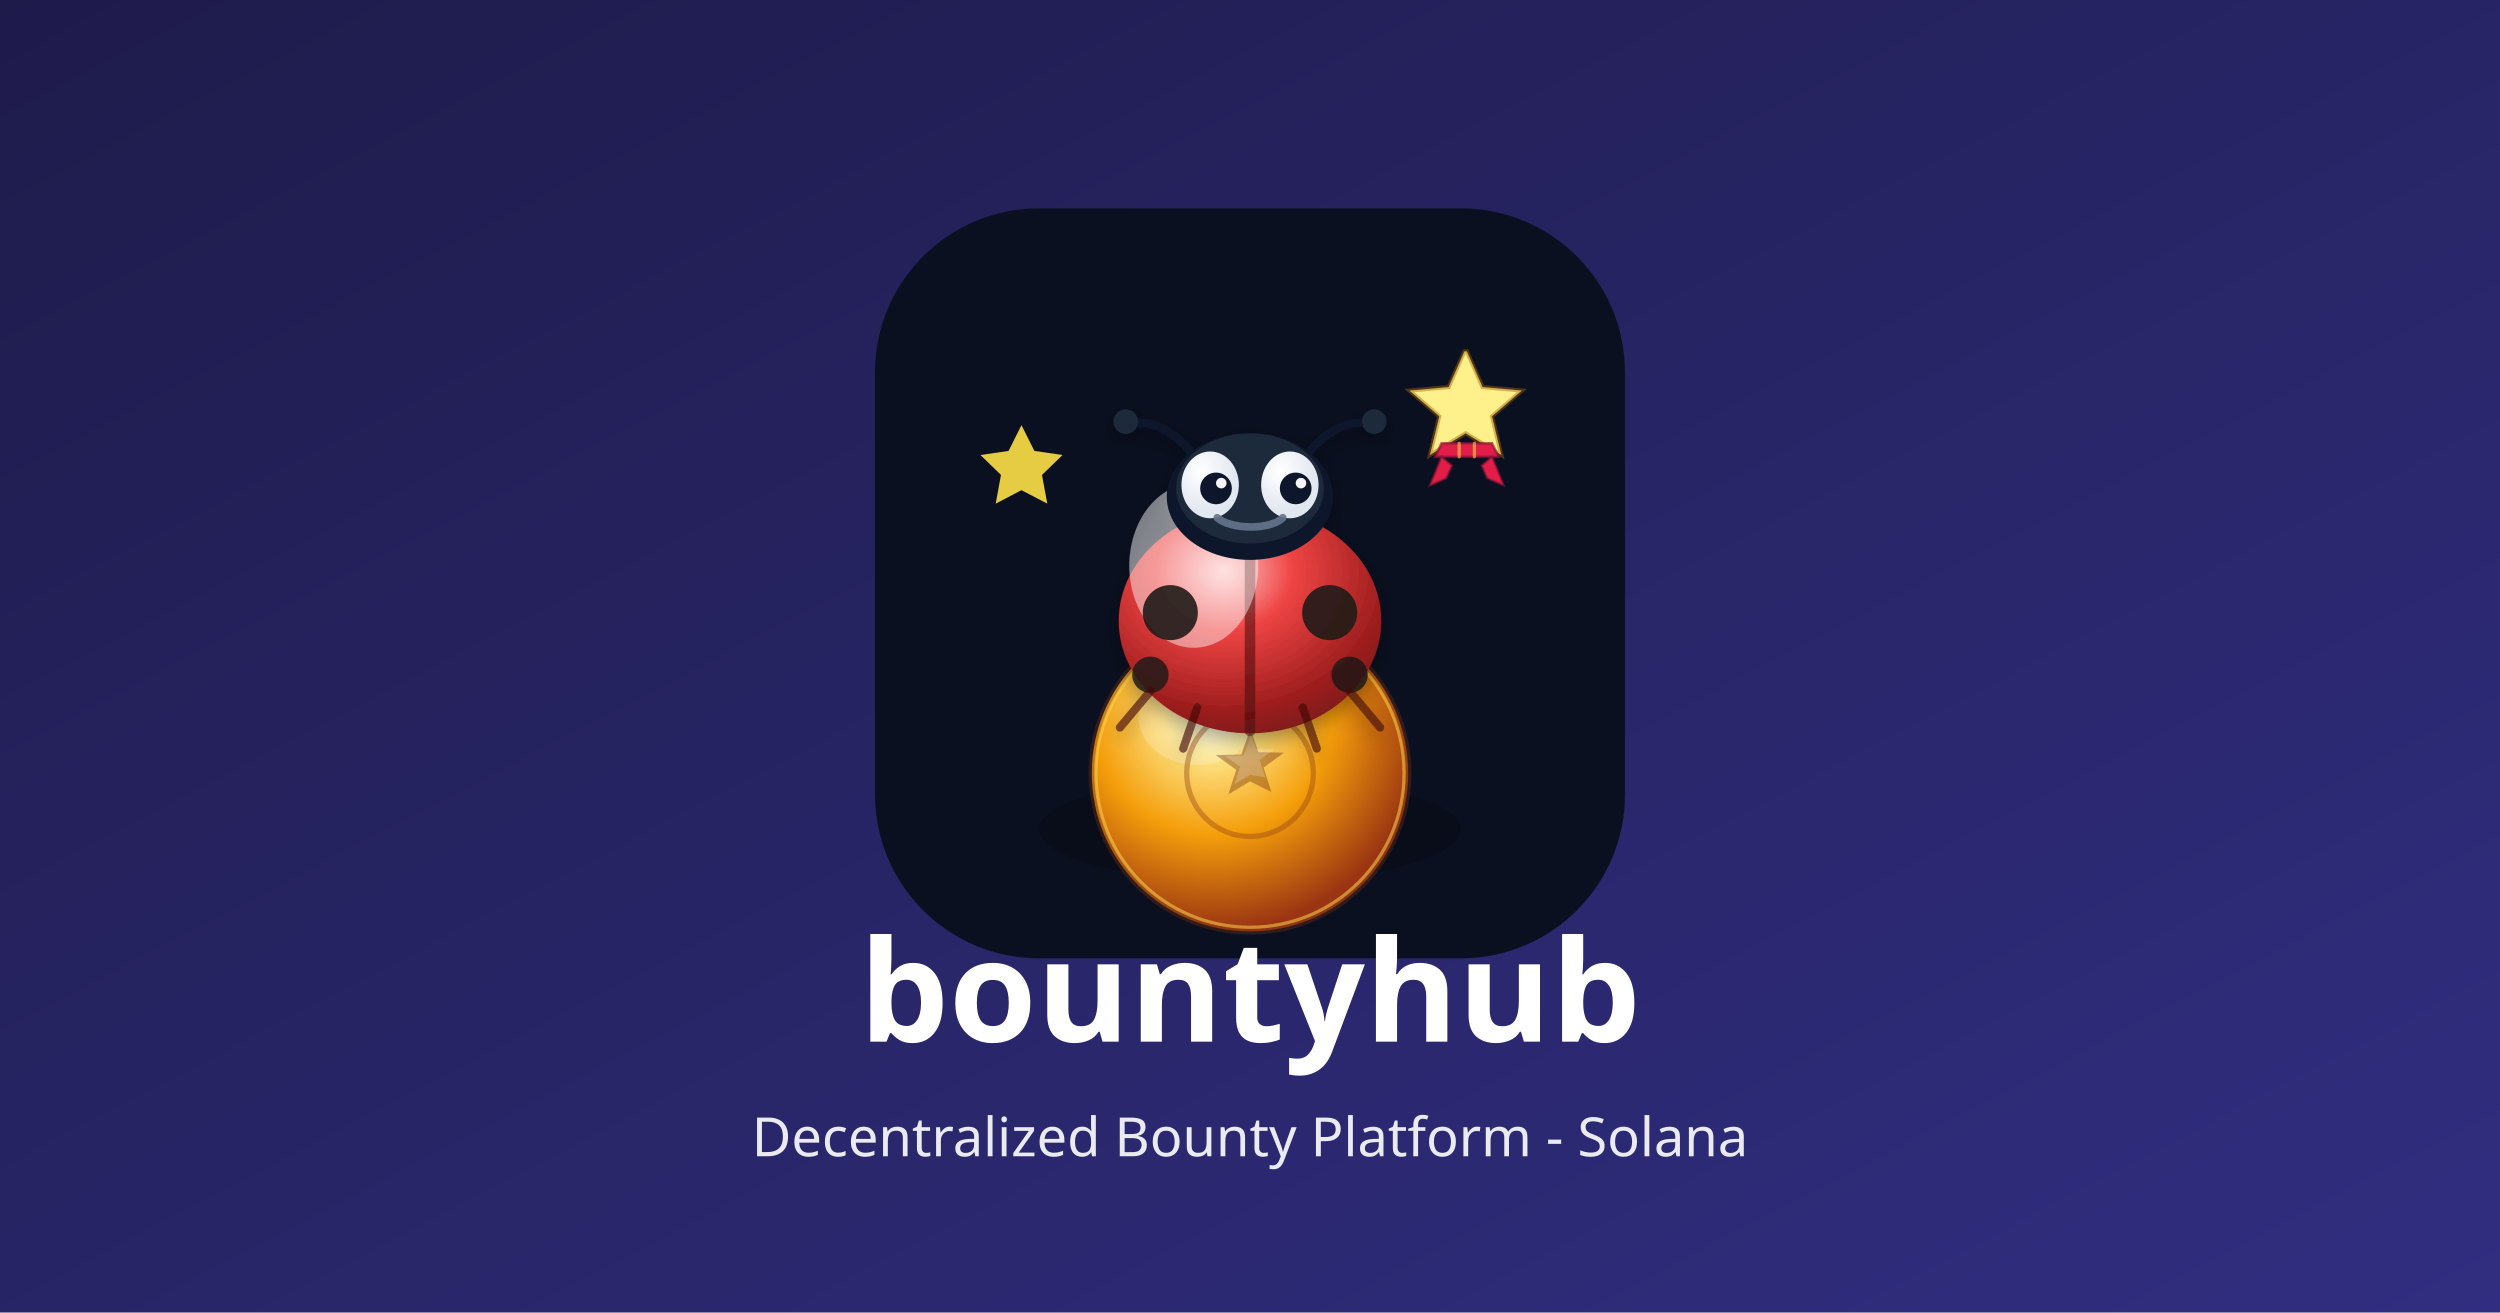
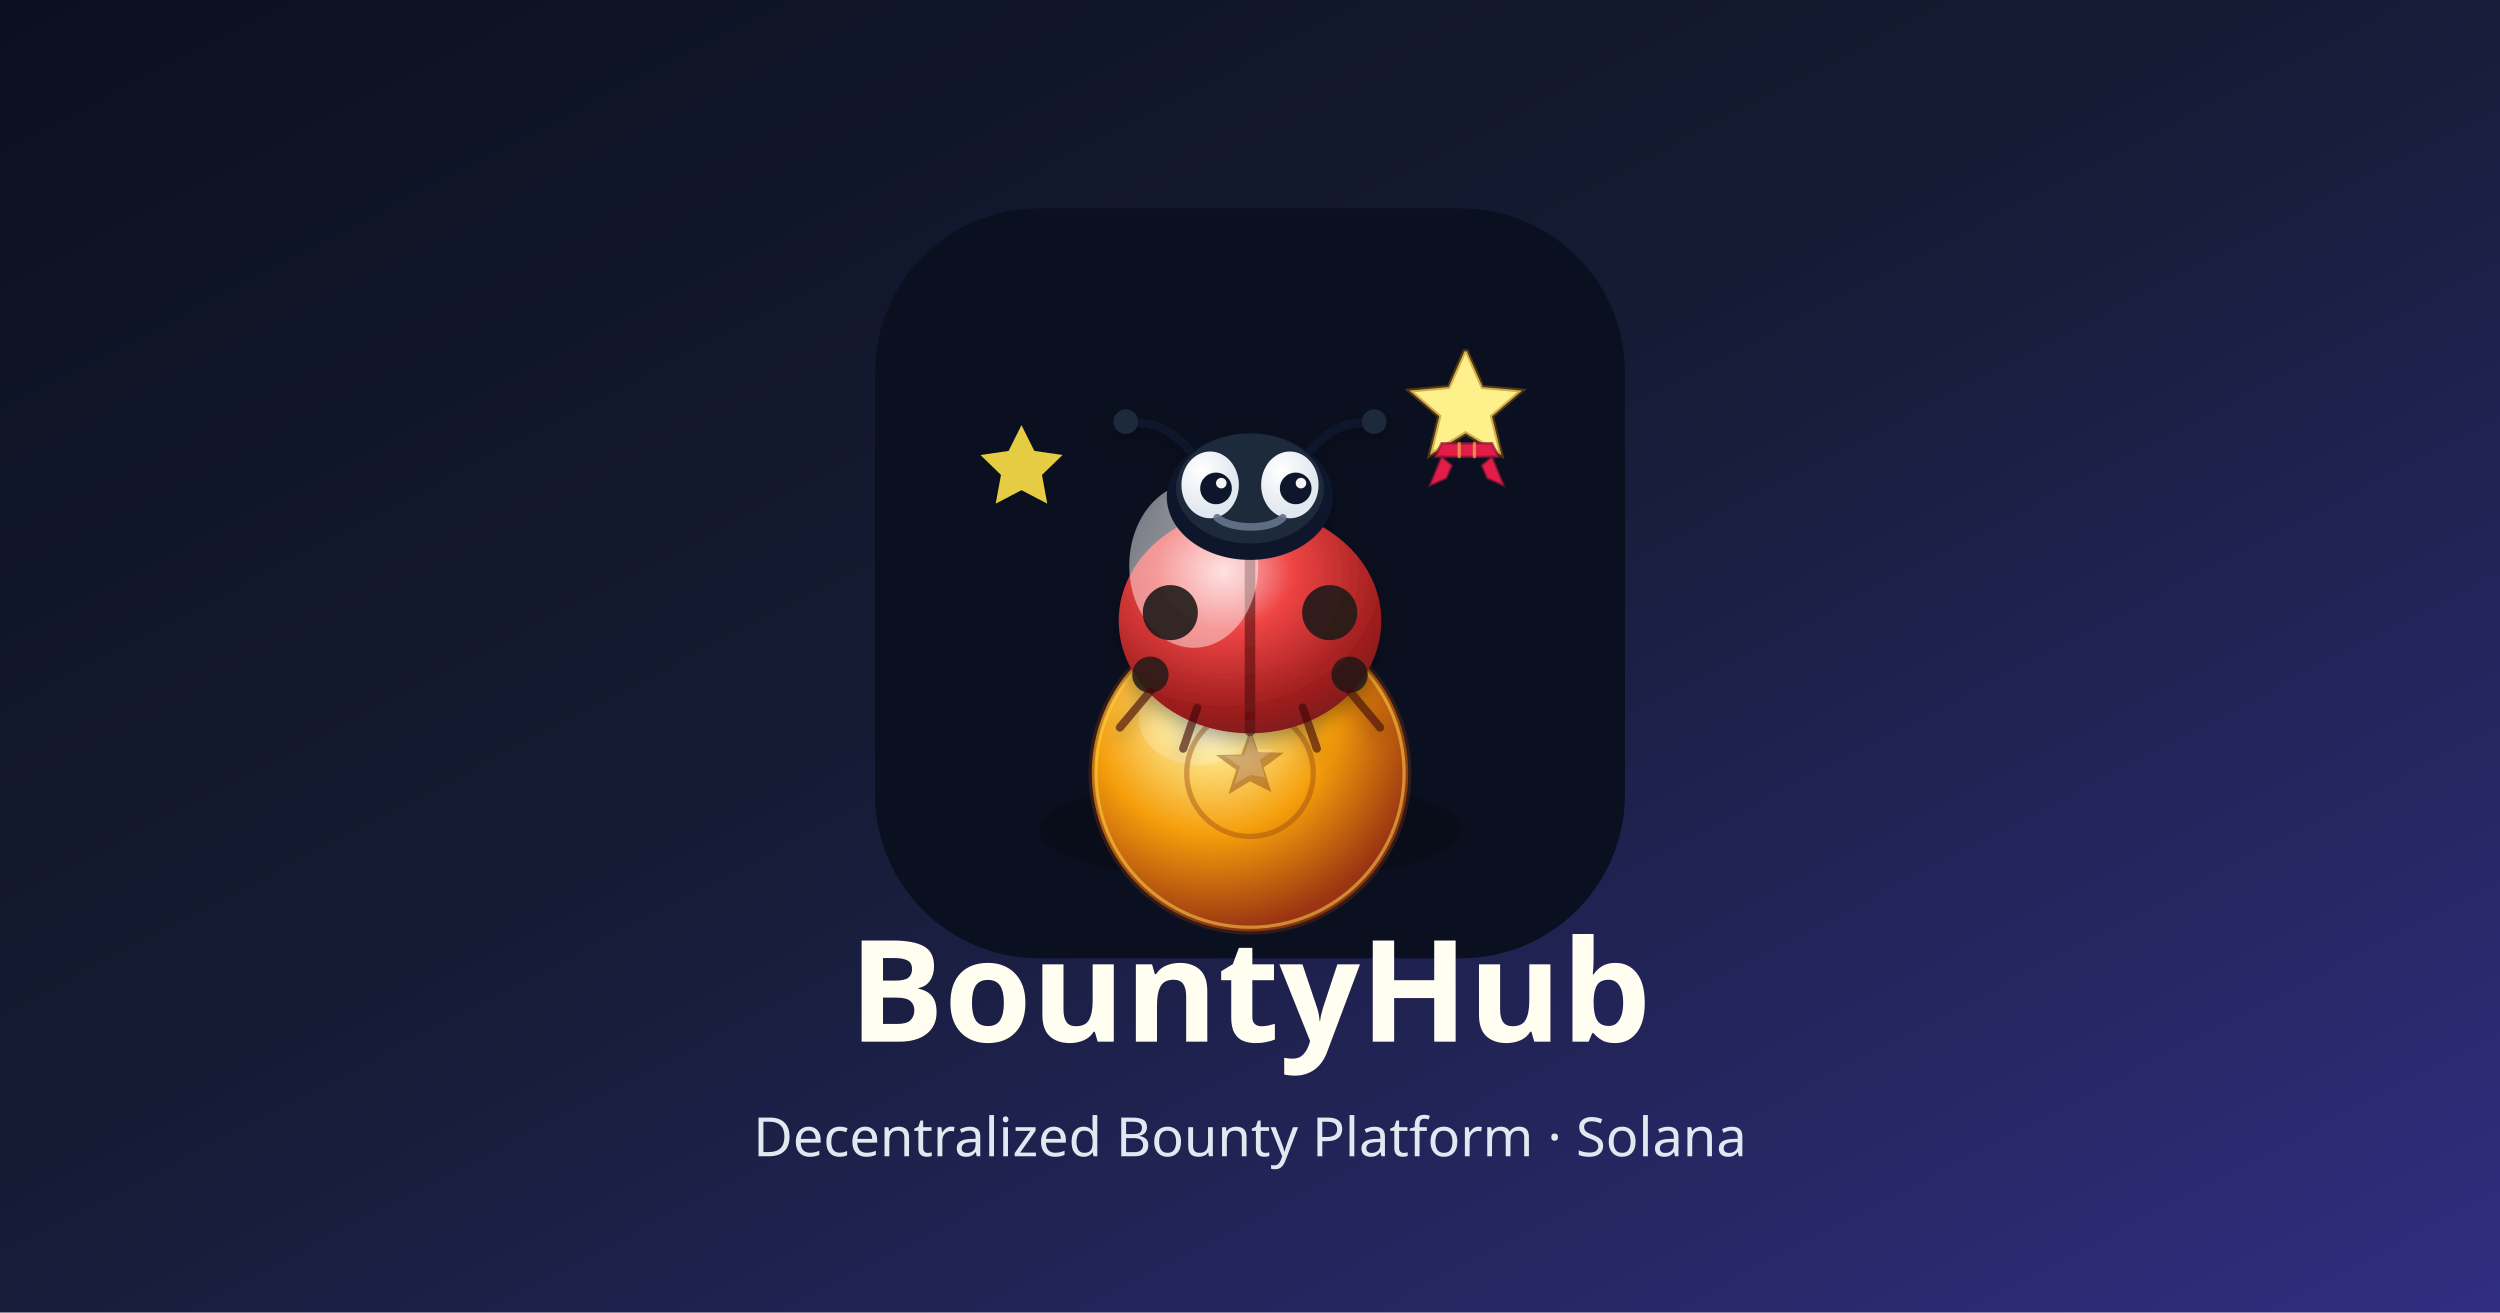
<svg xmlns="http://www.w3.org/2000/svg" width="1200" height="630" viewBox="0 0 1200 630" fill="none">
  <defs>
    <linearGradient id="bg" x1="0%" y1="0%" x2="100%" y2="100%">
-       <stop offset="0%" stop-color="#1e1b4b" />
+       <stop offset="0%" stop-color="#0b1020" />
+       <stop offset="45%" stop-color="#151b33" />
      <stop offset="100%" stop-color="#312e81" />
    </linearGradient>
    <linearGradient id="oglx-bg" x1="10" y1="4" x2="54" y2="62">
      <stop offset="0%" stop-color="#0b1020" />
      <stop offset="45%" stop-color="#151b33" />
      <stop offset="100%" stop-color="#312e81" />
    </linearGradient>
    <radialGradient id="oglx-coin" cx="38%" cy="32%" r="68%">
      <stop offset="0%" stop-color="#fffef0" />
      <stop offset="18%" stop-color="#fde68a" />
      <stop offset="55%" stop-color="#f59e0b" />
      <stop offset="100%" stop-color="#9a3412" />
    </radialGradient>
    <linearGradient id="oglx-coin-edge" x1="32" y1="48" x2="32" y2="56">
      <stop offset="0%" stop-color="#fbbf24" />
      <stop offset="100%" stop-color="#713f12" />
    </linearGradient>
    <radialGradient id="oglx-shell" cx="40%" cy="28%" r="75%">
      <stop offset="0%" stop-color="#fecaca" />
      <stop offset="35%" stop-color="#ef4444" />
      <stop offset="85%" stop-color="#991b1b" />
      <stop offset="100%" stop-color="#7f1d1d" />
    </radialGradient>
    <linearGradient id="oglx-shell-shine" x1="22" y1="22" x2="38" y2="40">
      <stop offset="0%" stop-color="#ffffff" />
      <stop offset="100%" stop-color="#ffffff" stop-opacity="0" />
    </linearGradient>
    <radialGradient id="oglx-eye" cx="35%" cy="30%" r="60%">
      <stop offset="0%" stop-color="#ffffff" />
      <stop offset="100%" stop-color="#e2e8f0" />
    </radialGradient>
    <linearGradient id="oglx-star" x1="46" y1="10" x2="56" y2="22">
      <stop offset="0%" stop-color="#fef08a" />
      <stop offset="50%" stop-color="#facc15" />
      <stop offset="100%" stop-color="#ca8a04" />
    </linearGradient>
    <linearGradient id="oglx-ribbon" x1="48" y1="20" x2="54" y2="25">
      <stop offset="0%" stop-color="#e11d48" />
      <stop offset="100%" stop-color="#9f1239" />
    </linearGradient>
    <filter id="oglx-soft" x="-20%" y="-20%" width="140%" height="140%">
      <feGaussianBlur in="SourceAlpha" stdDeviation="0.8" result="b" />
      <feOffset dx="0" dy="0.6" in="b" result="o" />
      <feComponentTransfer in="o" result="a">
        <feFuncA type="linear" slope="0.35" />
      </feComponentTransfer>
      <feMerge>
        <feMergeNode in="a" />
        <feMergeNode in="SourceGraphic" />
      </feMerge>
    </filter>
  </defs>
  <rect width="1200" height="630" fill="url(#bg)" />
  <g transform="translate(420, 100) scale(5.625)">
    <rect width="64" height="64" rx="14" fill="url(#oglx-bg)" />
    <ellipse cx="32" cy="53" rx="18" ry="4.5" fill="#000000" opacity="0.22" />
    <ellipse cx="32" cy="51.35" rx="12.55" ry="2.35" fill="#5c2d0a" opacity="0.55" />
    <ellipse cx="32" cy="50.5" rx="13.2" ry="4.2" fill="url(#oglx-coin-edge)" opacity="0.95" />
    <ellipse cx="32" cy="48.2" rx="13.5" ry="13.5" fill="url(#oglx-coin)" />
    <ellipse cx="32" cy="48.2" rx="13.5" ry="13.5" fill="none" stroke="#78350f" stroke-width="0.55" opacity="0.35" />
    <ellipse cx="32" cy="48.2" rx="13.15" ry="13.15" fill="none" stroke="#fcd34d" stroke-width="0.28" opacity="0.55" />
    <ellipse cx="27.5" cy="43.5" rx="5" ry="4" fill="#ffffff" opacity="0.2" />
    <circle cx="32" cy="48.2" r="5.4" fill="none" stroke="#92400e" stroke-width="0.45" opacity="0.4" />
    <path d="M32 44.35l.72 2.06 2.18.04-1.74 1.27.66 2.08L32 48.9l-1.84 1.1.66-2.08-1.74-1.27 2.18-.04.72-2.06z" fill="#78350f" opacity="0.42" />
    <path d="M32 44.65l.52 1.48 1.56.03-1.25.92.47 1.48L32 48.35l-1.32.78.47-1.48-1.25-.92 1.56-.03.52-1.48z" fill="#fff7ed" opacity="0.22" />
    <g filter="url(#oglx-soft)">
      <ellipse cx="32" cy="35.2" rx="11.2" ry="9.6" fill="url(#oglx-shell)" />
      <path d="M32 25.8v18.8" stroke="#450a0a" stroke-width="0.9" stroke-linecap="round" opacity="0.55" />
      <ellipse cx="27.2" cy="30.5" rx="5.5" ry="7" fill="url(#oglx-shell-shine)" opacity="0.45" />
      <circle cx="25.2" cy="34.5" r="2.35" fill="#1c1917" opacity="0.88" />
      <circle cx="38.8" cy="34.5" r="2.35" fill="#1c1917" opacity="0.88" />
      <circle cx="23.5" cy="39.8" r="1.55" fill="#1c1917" opacity="0.82" />
      <circle cx="40.5" cy="39.8" r="1.55" fill="#1c1917" opacity="0.82" />
      <ellipse cx="32" cy="24.6" rx="7.1" ry="5.4" fill="#0f172a" />
      <ellipse cx="32" cy="23.9" rx="6.3" ry="4.7" fill="#1e293b" />
      <ellipse cx="28.6" cy="23.6" rx="2.45" ry="2.85" fill="url(#oglx-eye)" />
      <ellipse cx="35.4" cy="23.6" rx="2.45" ry="2.85" fill="url(#oglx-eye)" />
      <circle cx="29.1" cy="23.9" r="1.35" fill="#0f172a" />
      <circle cx="35.9" cy="23.9" r="1.35" fill="#0f172a" />
      <circle cx="29.55" cy="23.45" r="0.45" fill="#ffffff" opacity="0.95" />
      <circle cx="36.35" cy="23.45" r="0.45" fill="#ffffff" opacity="0.95" />
      <path d="M29.2 26.4c1.2 1.05 4.6 1.05 5.6 0" fill="none" stroke="#64748b" stroke-width="0.65" stroke-linecap="round" opacity="0.9" />
      <path d="M26.8 20.6c-1.9-2.1-3.6-2.5-5.1-2.2M37.2 20.6c1.9-2.1 3.6-2.5 5.1-2.2" stroke="#0f172a" stroke-width="0.75" stroke-linecap="round" />
      <circle cx="21.4" cy="18.2" r="1.05" fill="#1e293b" />
      <circle cx="42.6" cy="18.2" r="1.05" fill="#1e293b" />
      <path d="M23.5 41.2l-2.6 3.1M40.5 41.2l2.6 3.1M27.5 42.6l-1.2 3.5M36.5 42.6l1.2 3.5" stroke="#450a0a" stroke-width="0.7" stroke-linecap="round" opacity="0.65" />
    </g>
    <path d="M12.5 18.5l1.1 2.2 2.4.35-1.75 1.7.45 2.45-2.2-1.15-2.2 1.15.45-2.45-1.75-1.7 2.4-.35 1.1-2.2z" fill="#fde047" opacity="0.9" />
    <path d="M50.5 12.2l1.35 3.05 3.35.3-2.55 2.2 0.8 3.3-3.05-1.85-3.05 1.85 0.8-3.3-2.55-2.2 3.35-.3 1.35-3.05z" fill="url(#oglx-star)" />
    <path d="M50.5 12.2l1.35 3.05 3.35.3-2.55 2.2 0.8 3.3-3.05-1.85-3.05 1.85 0.8-3.3-2.55-2.2 3.35-.3 1.35-3.05z" fill="none" stroke="#a16207" stroke-width="0.35" opacity="0.45" />
    <path d="M48.35 20.05h4.3l.55 1.15h-5.4l.55-1.15z" fill="url(#oglx-ribbon)" />
    <path d="M48.35 21.2l-1 2.45 1.4-.62.48-1.08zM52.65 21.2l1 2.45-1.4-.62-.48-1.08z" fill="url(#oglx-ribbon)" />
    <path d="M48.35 20.05h4.3l.55 1.15h-5.4l.55-1.15z" fill="none" stroke="#881337" stroke-width="0.22" opacity="0.65" />
    <path d="M48.35 21.2l-1 2.45 1.4-.62.48-1.08zM52.65 21.2l1 2.45-1.4-.62-.48-1.08z" fill="none" stroke="#881337" stroke-width="0.2" opacity="0.55" />
    <path d="M49.85 20.05v1.15M51.15 20.05v1.15" stroke="#fde047" stroke-width="0.28" stroke-linecap="round" opacity="0.55" />
  </g>
-   <text x="600" y="500" fill="white" font-family="system-ui, sans-serif" font-size="68" font-weight="700" text-anchor="middle">bountyhub</text>
-   <text x="600" y="555" fill="rgba(255,255,255,0.9)" font-family="system-ui, sans-serif" font-size="26" text-anchor="middle">Decentralized Bounty Platform - Solana</text>
+   <text x="600" y="500" fill="#fffef0" font-family="system-ui, sans-serif" font-size="68" font-weight="700" text-anchor="middle">BountyHub</text>
+   <text x="600" y="555" fill="#e2e8f0" font-family="system-ui, sans-serif" font-size="26" text-anchor="middle">Decentralized Bounty Platform · Solana</text>
</svg>
